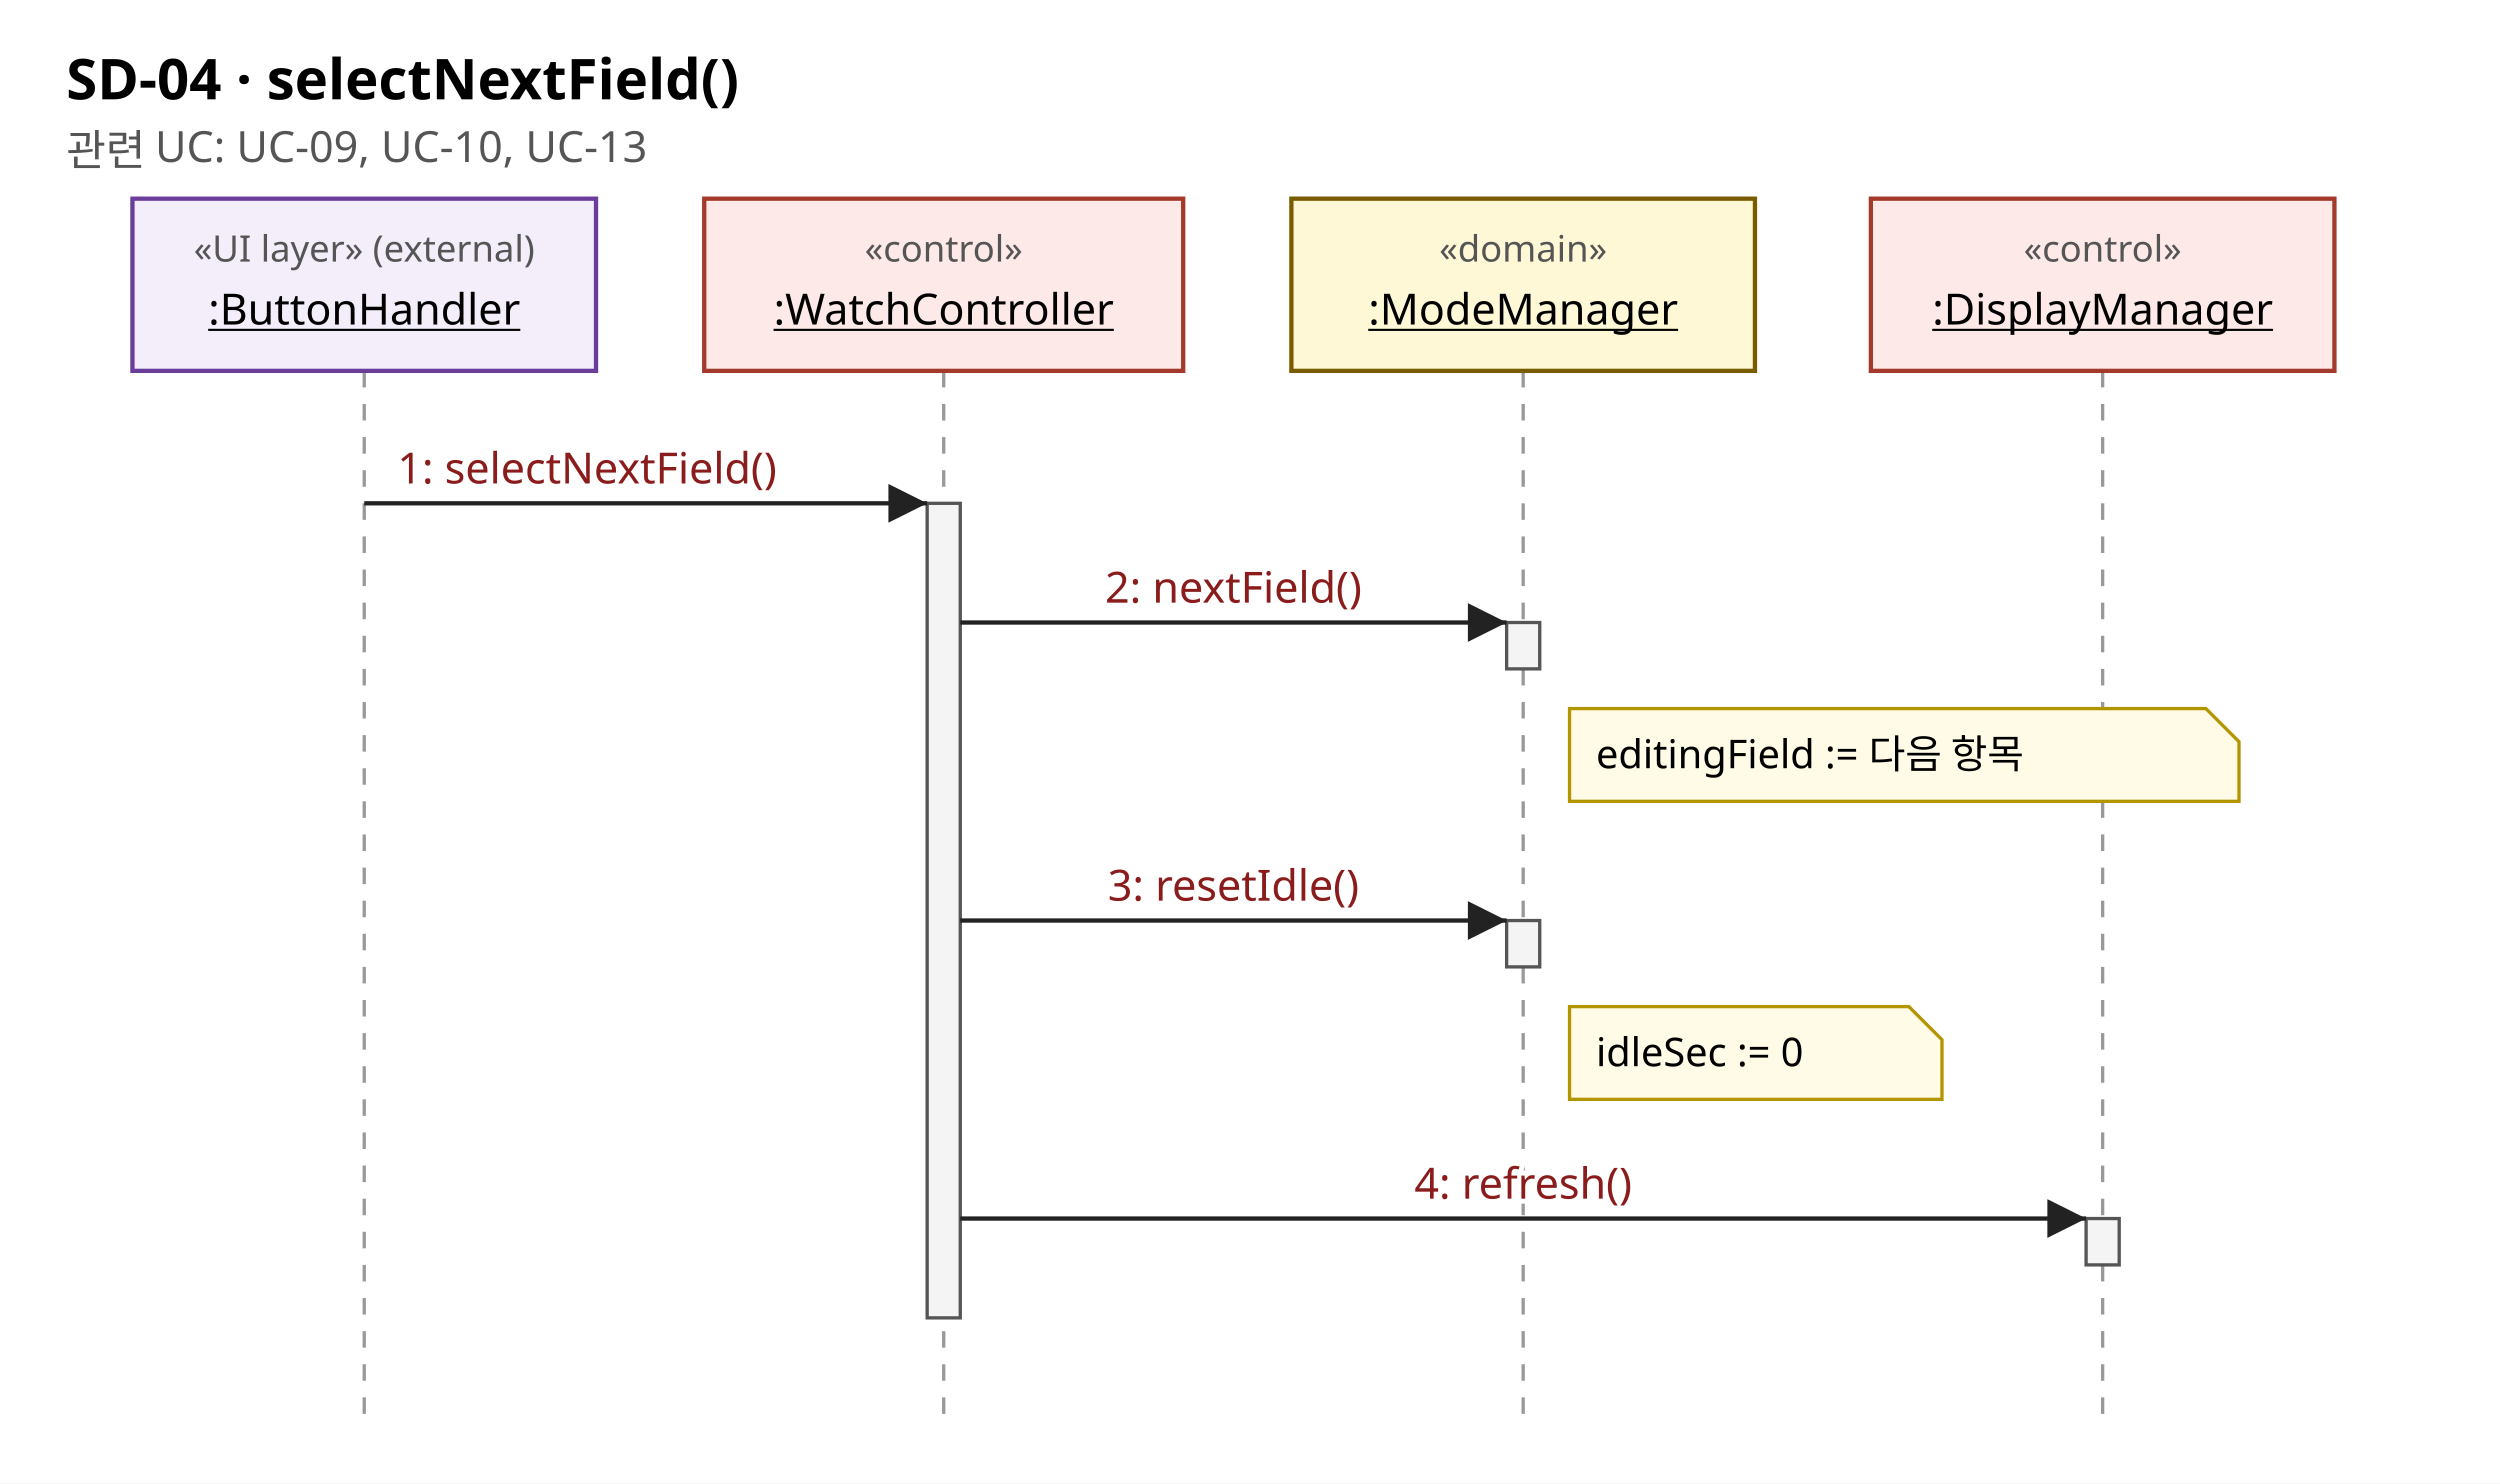
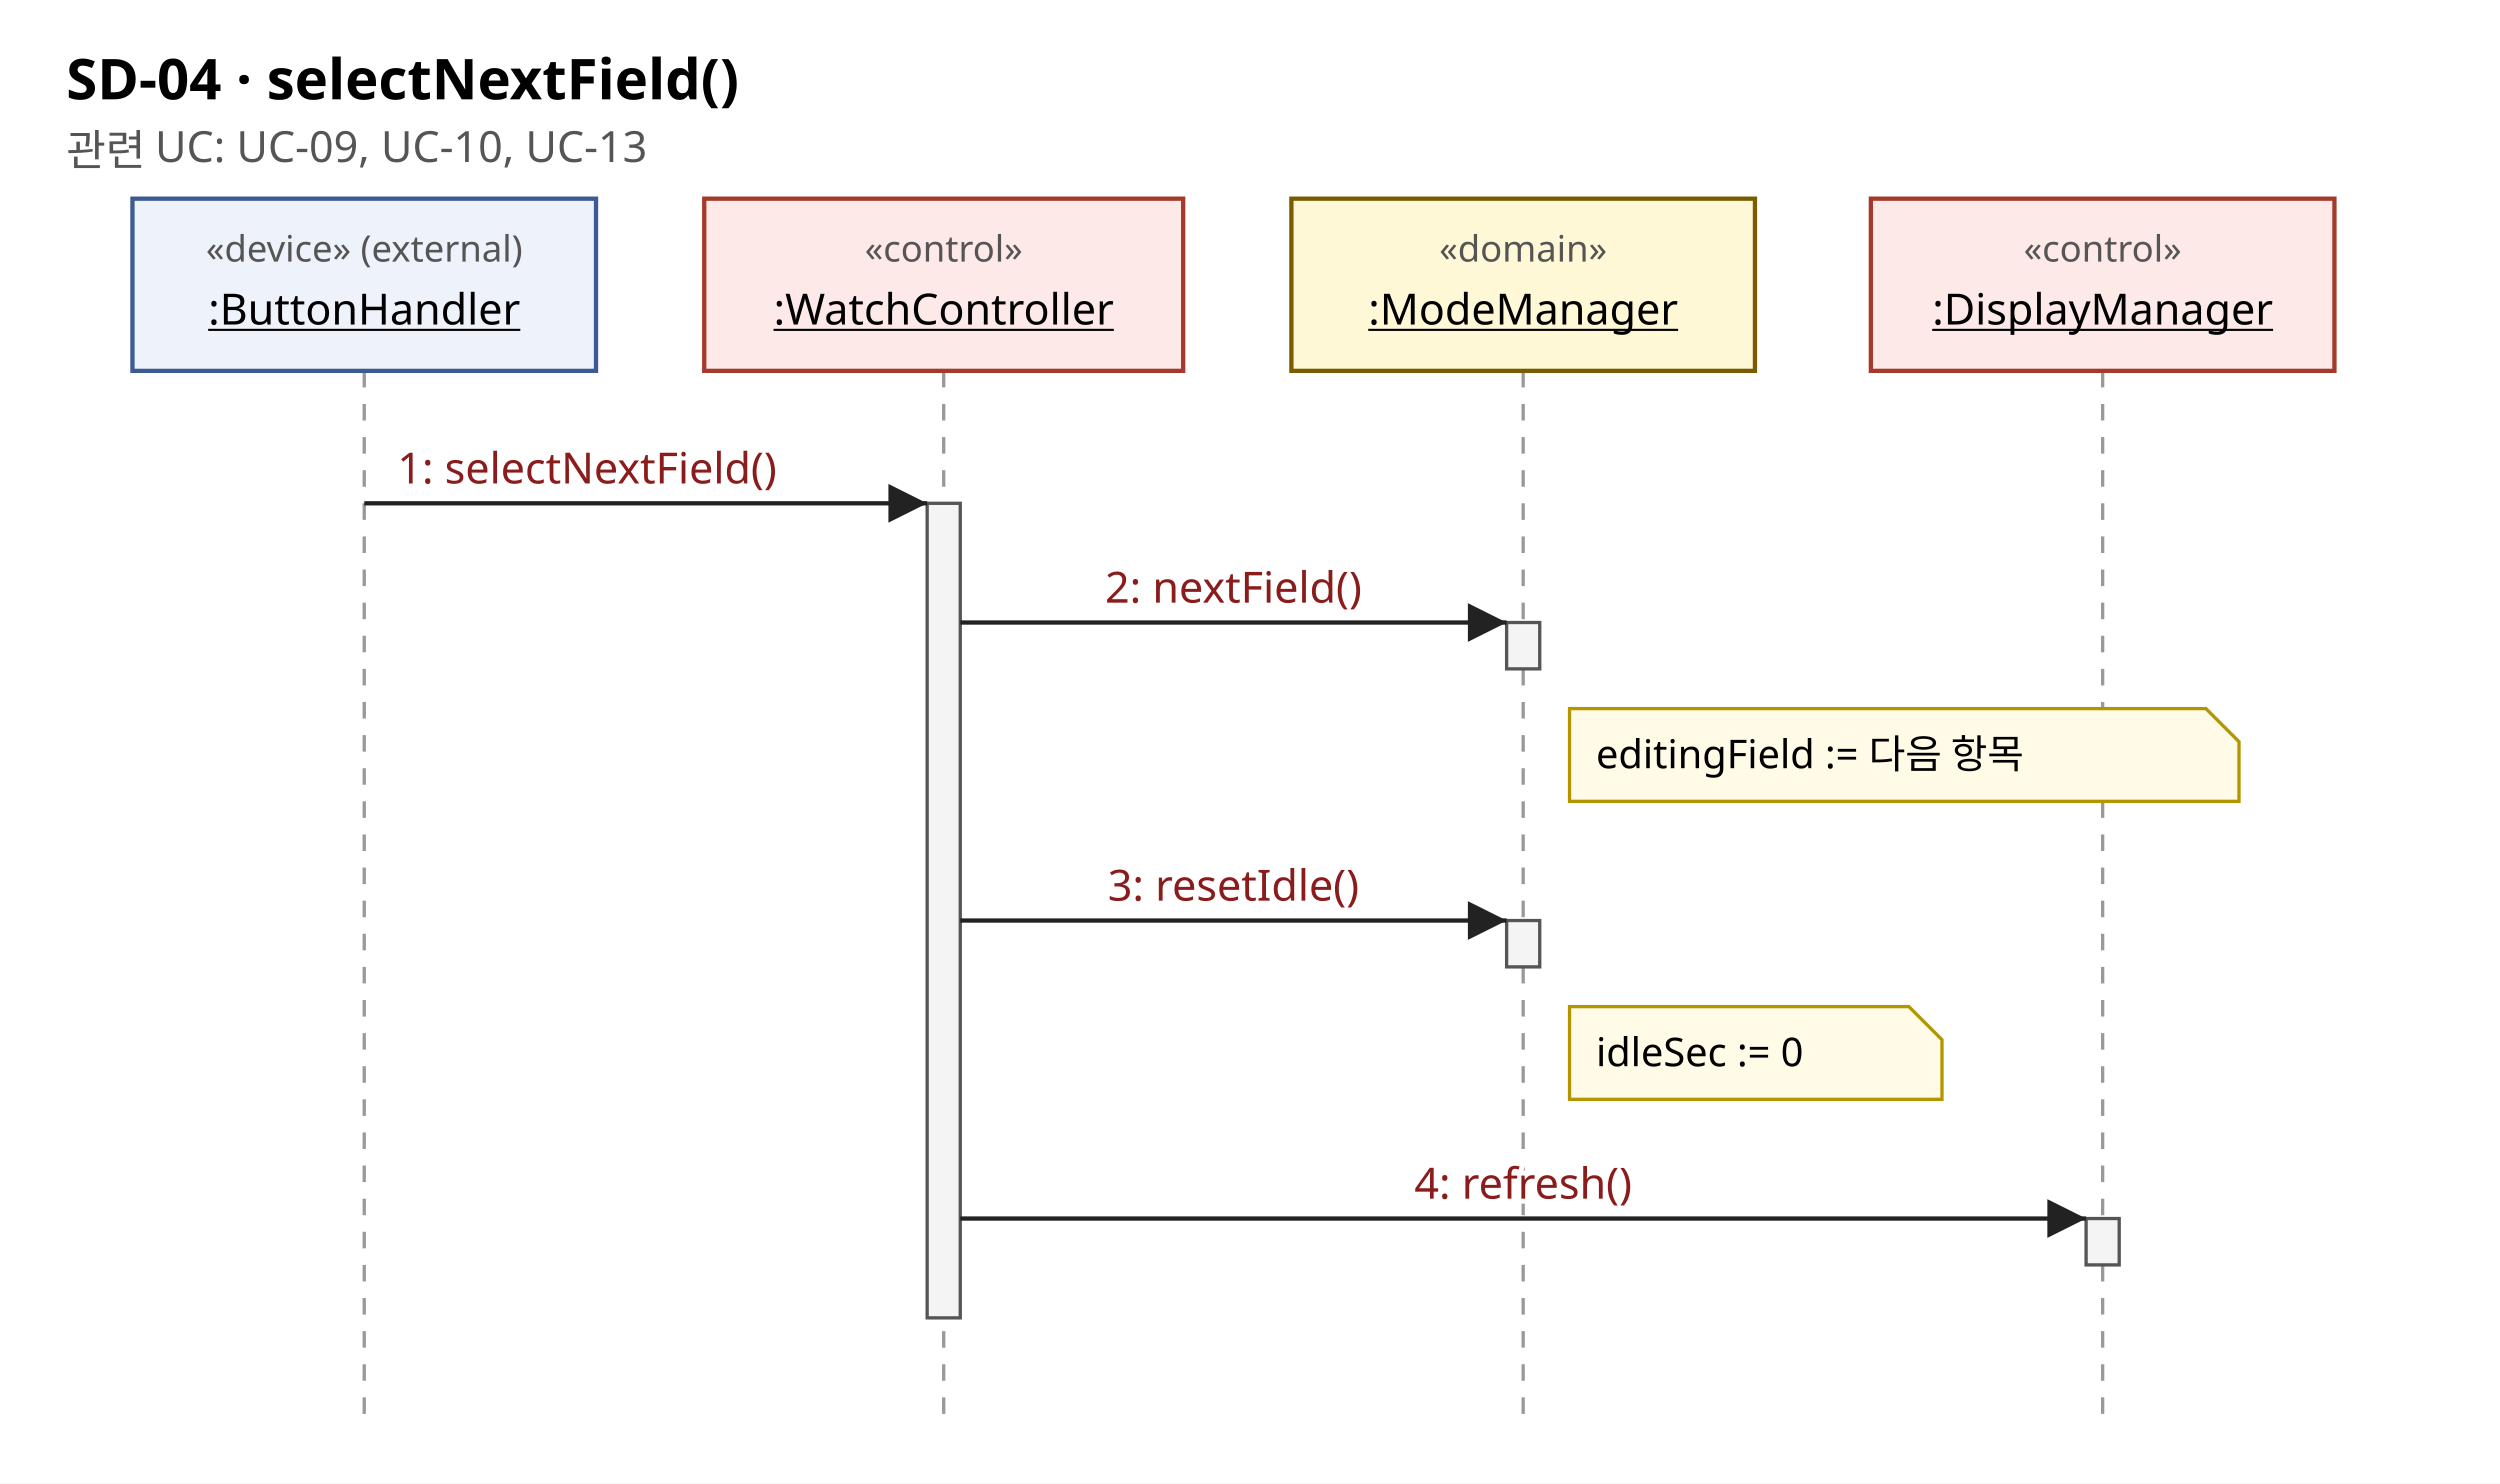
<svg xmlns="http://www.w3.org/2000/svg" width="755" height="448" viewBox="0 0 755 448" font-family="Malgun Gothic, Apple SD Gothic Neo, Noto Sans KR, WenQuanYi Zen Hei, sans-serif">
  <defs>
    <marker id="f" viewBox="0 0 10 10" refX="10" refY="5" markerWidth="9" markerHeight="9" orient="auto">
      <path d="M0,0 L10,5 L0,10 z" fill="#222" />
    </marker>
  </defs>
  <rect width="755" height="448" fill="#fff" />
  <text x="20" y="30" font-size="17" font-weight="bold">SD-04 · selectNextField()</text>
  <text x="20" y="50" font-size="13" fill="#555">관련 UC: UC-09, UC-10, UC-13</text>
  <line x1="110" y1="112" x2="110" y2="428" stroke="#999" stroke-dasharray="5 5" />
-   <rect x="40.0" y="60" width="140" height="52" fill="#f3eefa" stroke="#6a3d9a" stroke-width="1.3" />
-   <text x="110" y="79" text-anchor="middle" font-size="11" fill="#555">«UI layer» (external)</text>
+   <rect x="40.0" y="60" width="140" height="52" fill="#eef2fa" stroke="#3b5b92" stroke-width="1.3" />
+   <text x="110" y="79" text-anchor="middle" font-size="11" fill="#555">«device» (external)</text>
  <text x="110" y="98" text-anchor="middle" font-size="13" text-decoration="underline">:ButtonHandler</text>
  <line x1="285" y1="112" x2="285" y2="428" stroke="#999" stroke-dasharray="5 5" />
  <rect x="212.68" y="60" width="144.64" height="52" fill="#fde9e7" stroke="#a33a2c" stroke-width="1.3" />
  <text x="285" y="79" text-anchor="middle" font-size="11" fill="#555">«control»</text>
  <text x="285" y="98" text-anchor="middle" font-size="13" text-decoration="underline">:WatchController</text>
  <line x1="460" y1="112" x2="460" y2="428" stroke="#999" stroke-dasharray="5 5" />
  <rect x="390.0" y="60" width="140" height="52" fill="#fff8d6" stroke="#7a5c00" stroke-width="1.3" />
  <text x="460" y="79" text-anchor="middle" font-size="11" fill="#555">«domain»</text>
  <text x="460" y="98" text-anchor="middle" font-size="13" text-decoration="underline">:ModeManager</text>
  <line x1="635" y1="112" x2="635" y2="428" stroke="#999" stroke-dasharray="5 5" />
  <rect x="565.0" y="60" width="140" height="52" fill="#fde9e7" stroke="#a33a2c" stroke-width="1.3" />
  <text x="635" y="79" text-anchor="middle" font-size="11" fill="#555">«control»</text>
  <text x="635" y="98" text-anchor="middle" font-size="13" text-decoration="underline">:DisplayManager</text>
  <rect x="455" y="188" width="10" height="14" fill="#f4f4f4" stroke="#555" />
  <rect x="455" y="278" width="10" height="14" fill="#f4f4f4" stroke="#555" />
  <rect x="630" y="368" width="10" height="14" fill="#f4f4f4" stroke="#555" />
  <rect x="280" y="152" width="10" height="246" fill="#f4f4f4" stroke="#555" />
  <line x1="110" y1="152" x2="280" y2="152" stroke="#222" stroke-width="1.3" marker-end="url(#f)" />
  <text x="120" y="146" font-size="13" fill="#8a1c1c" stroke="#fff" stroke-width="3" paint-order="stroke">1: selectNextField()</text>
  <line x1="290" y1="188" x2="455" y2="188" stroke="#222" stroke-width="1.3" marker-end="url(#f)" />
  <text x="372.5" y="182" text-anchor="middle" font-size="13" fill="#8a1c1c" stroke="#fff" stroke-width="3" paint-order="stroke">2: nextField()</text>
  <path d="M474,214 h192.18 l10,10 v18 h-202.18 z" fill="#fffbe6" stroke="#b39500" />
  <text x="482" y="232" font-size="12">editingField := 다음 항목</text>
  <line x1="290" y1="278" x2="455" y2="278" stroke="#222" stroke-width="1.3" marker-end="url(#f)" />
  <text x="372.5" y="272" text-anchor="middle" font-size="13" fill="#8a1c1c" stroke="#fff" stroke-width="3" paint-order="stroke">3: resetIdle()</text>
  <path d="M474,304 h102.48 l10,10 v18 h-112.48 z" fill="#fffbe6" stroke="#b39500" />
  <text x="482" y="322" font-size="12">idleSec := 0</text>
  <line x1="290" y1="368" x2="630" y2="368" stroke="#222" stroke-width="1.3" marker-end="url(#f)" />
  <text x="460.0" y="362" text-anchor="middle" font-size="13" fill="#8a1c1c" stroke="#fff" stroke-width="3" paint-order="stroke">4: refresh()</text>
</svg>
